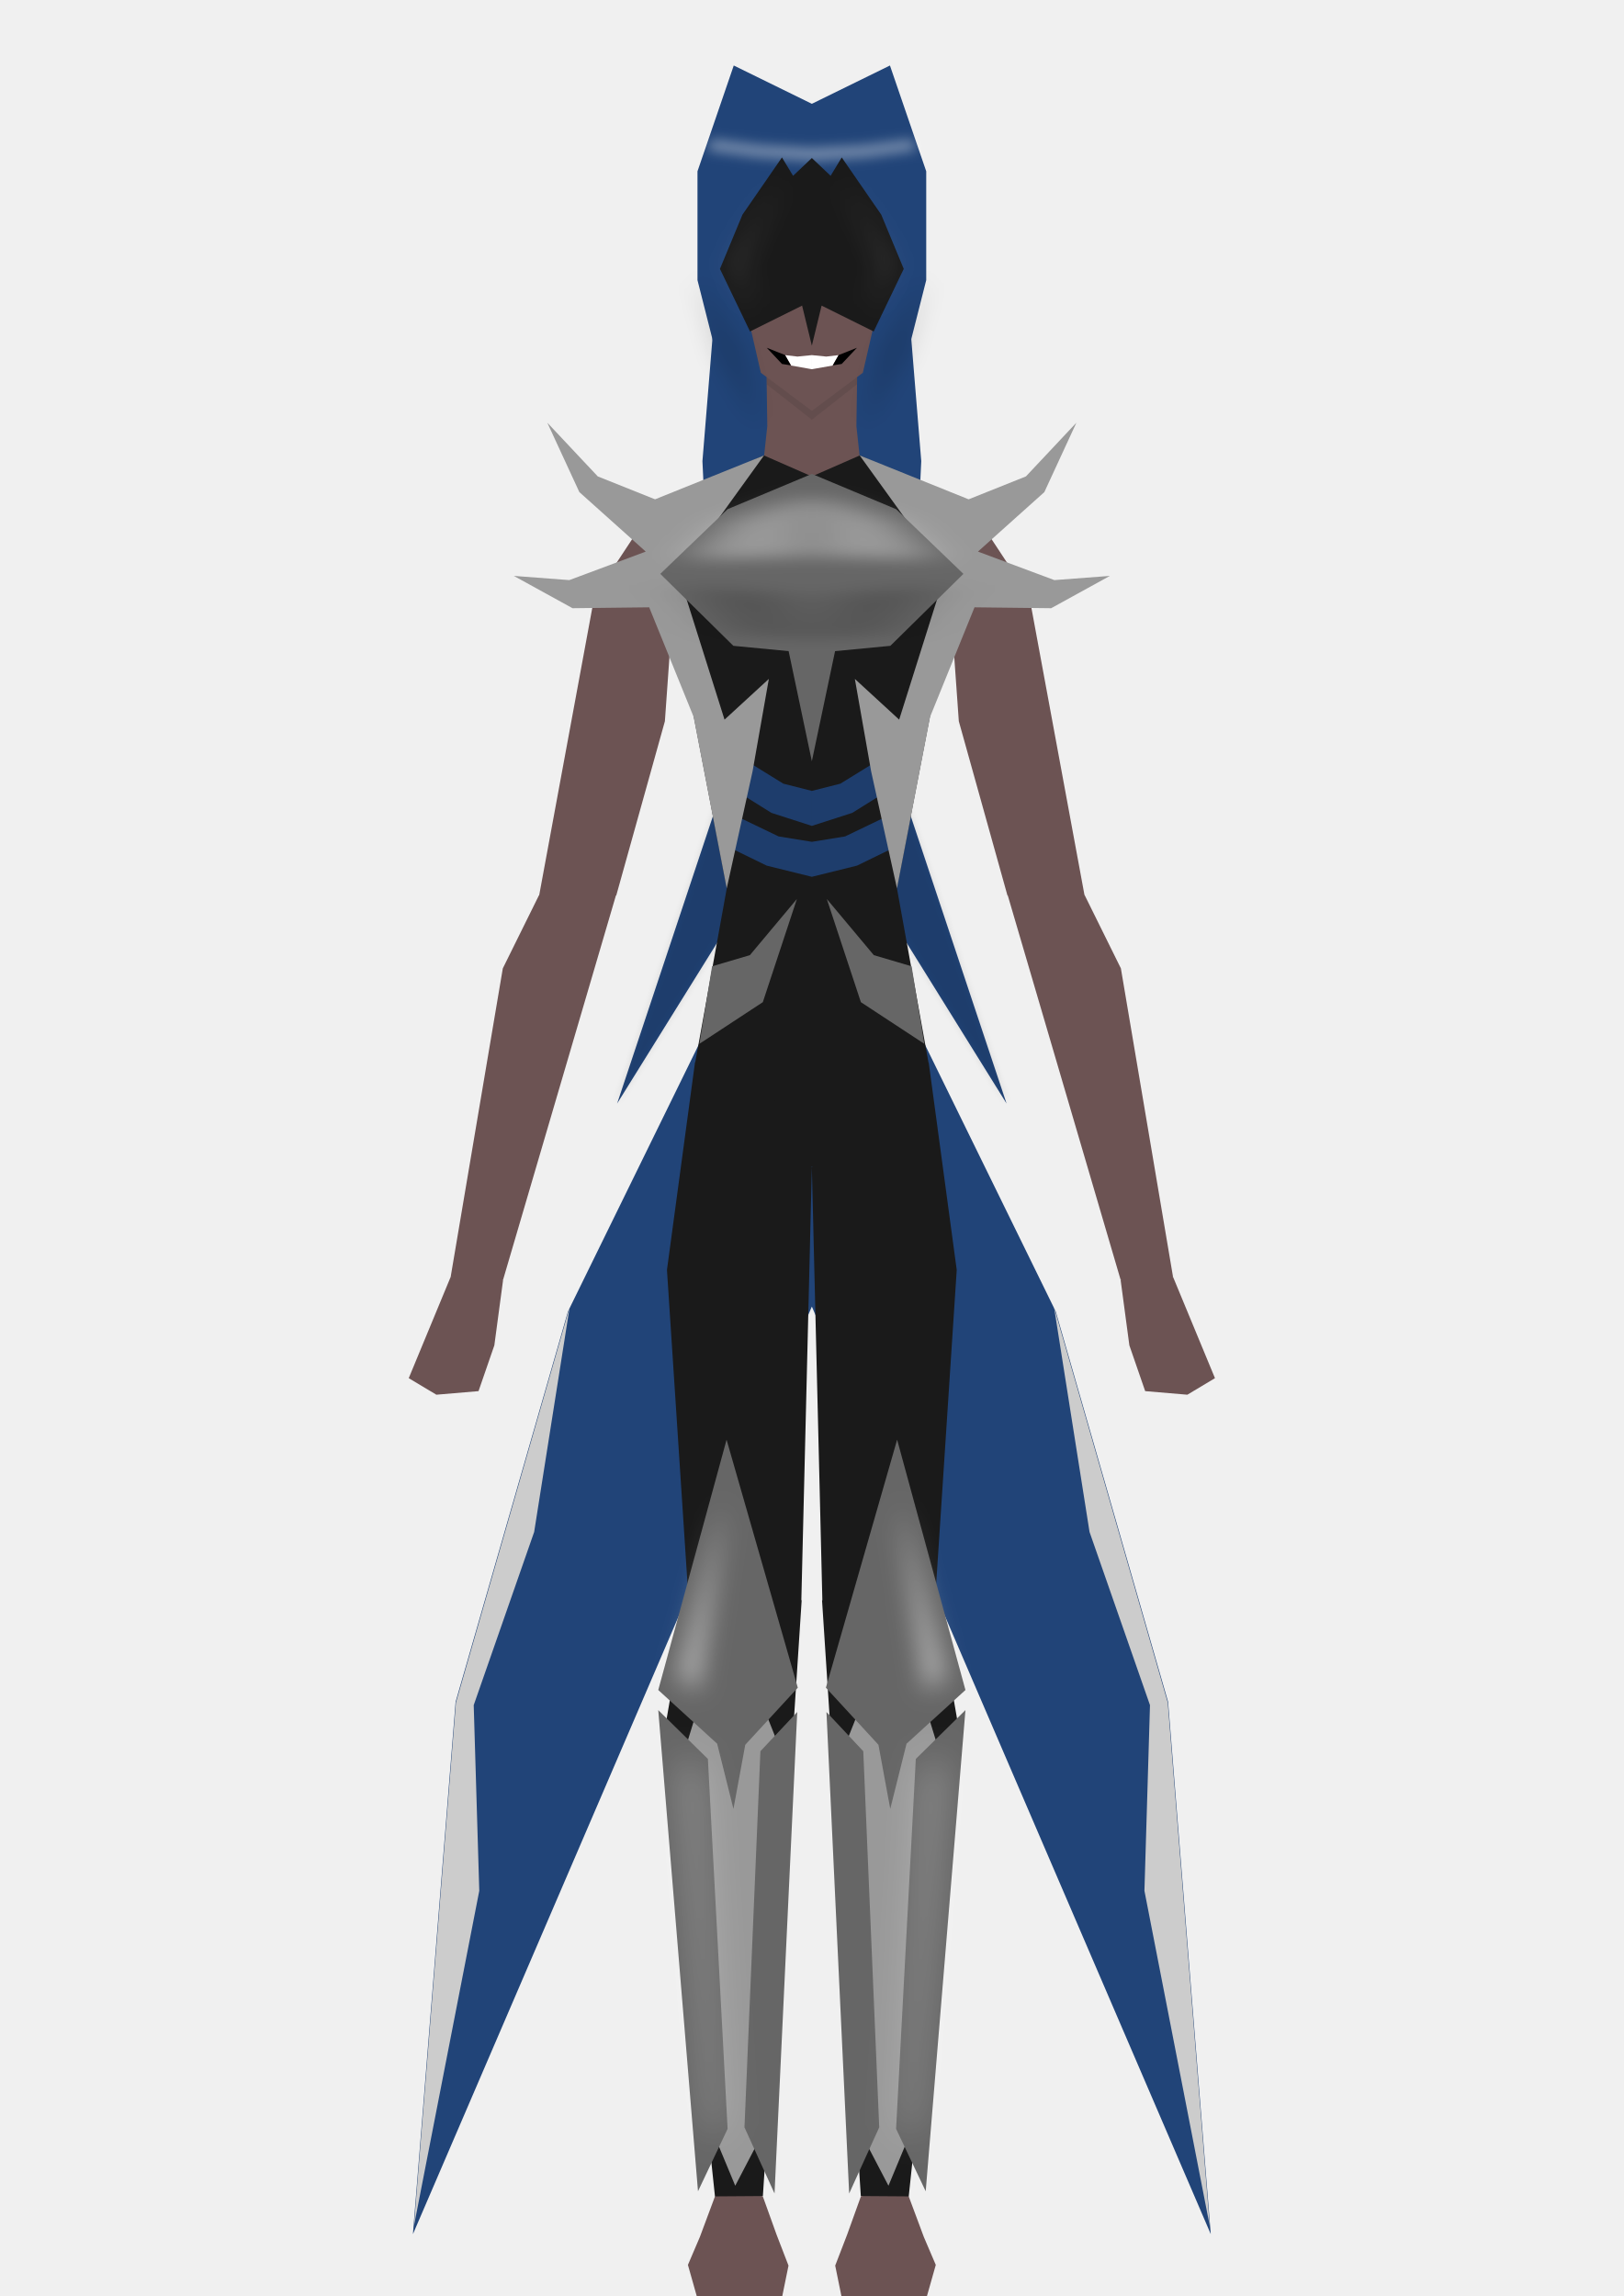
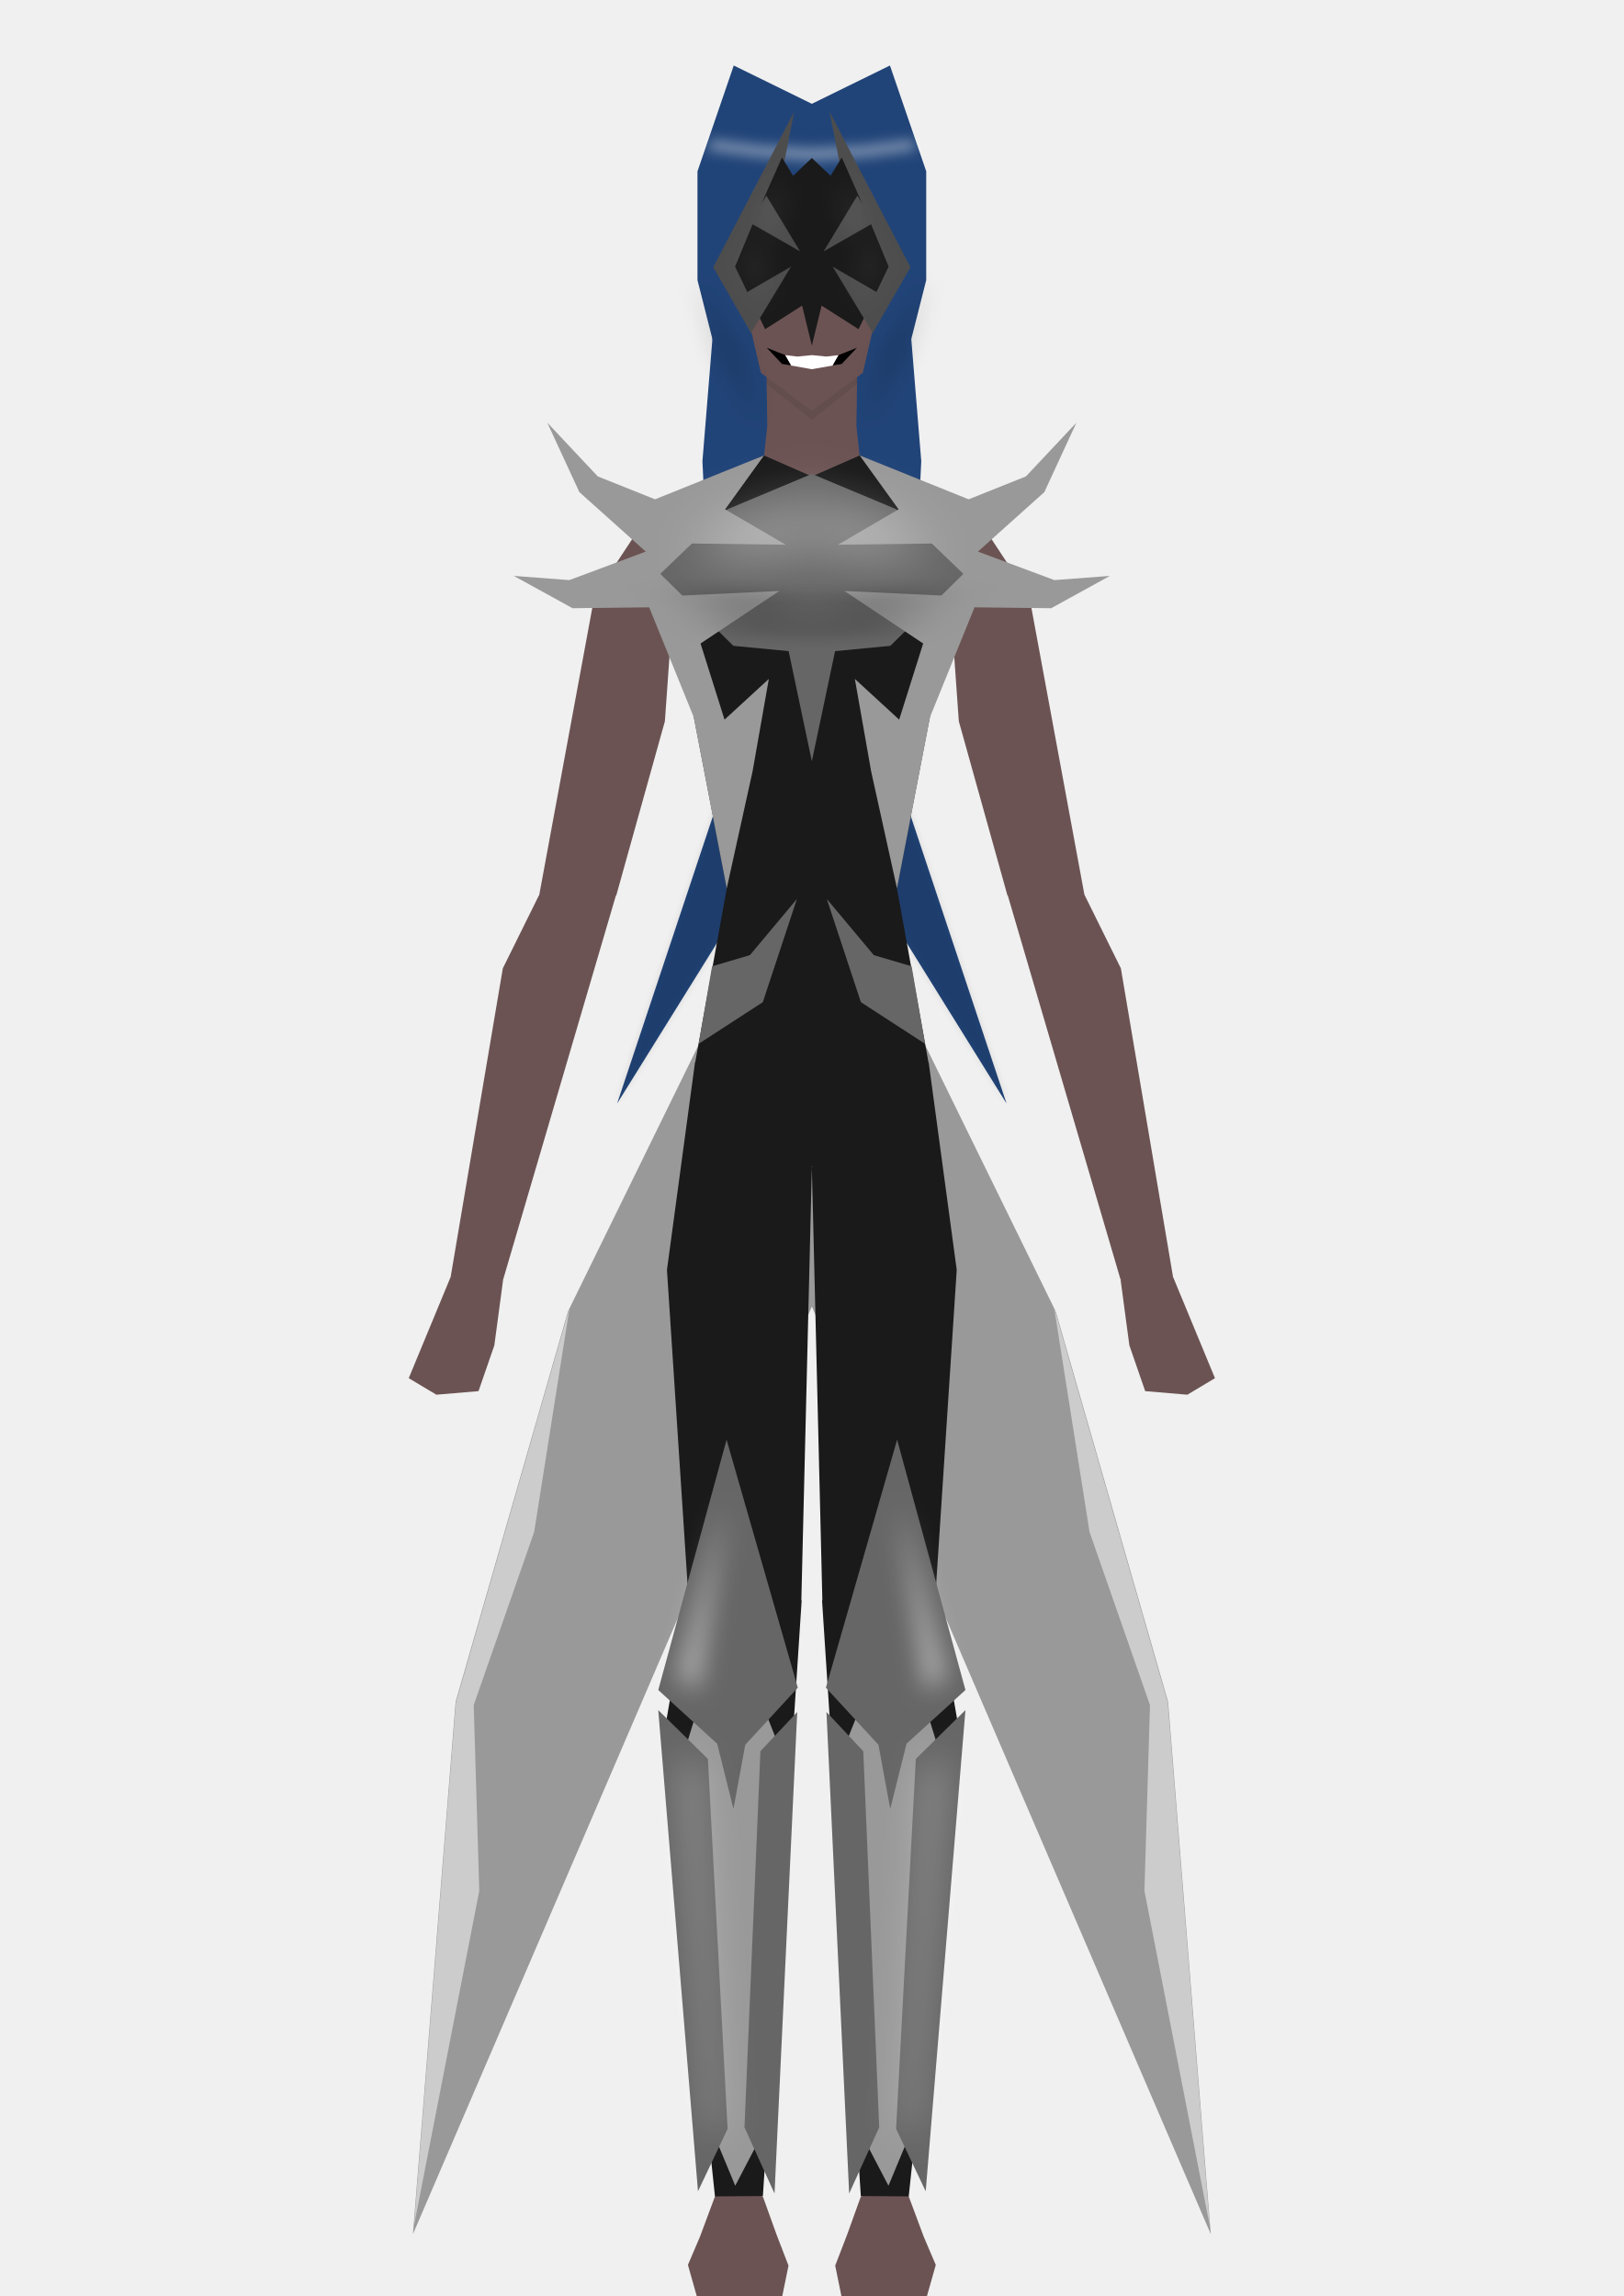
<svg xmlns="http://www.w3.org/2000/svg" width="210mm" height="297mm" viewBox="0 0 210 297" version="1.1" id="svg1">
  <defs id="defs1">
    <filter style="color-interpolation-filters:sRGB" id="filter30" x="-0.071" y="-0.8" width="1.142" height="2.6">
      <feGaussianBlur stdDeviation="0.805" id="feGaussianBlur30" />
    </filter>
    <filter style="color-interpolation-filters:sRGB" id="filter31" x="-0.115" y="-0.179" width="1.231" height="1.358">
      <feGaussianBlur stdDeviation="1.428" id="feGaussianBlur31" />
    </filter>
    <filter style="color-interpolation-filters:sRGB" id="filter33" x="-0.022" y="-0.028" width="1.043" height="1.055">
      <feGaussianBlur stdDeviation="0.455" id="feGaussianBlur33" />
    </filter>
    <filter style="color-interpolation-filters:sRGB" id="filter35" x="-0.111" y="-0.159" width="1.223" height="1.319">
      <feGaussianBlur stdDeviation="1.61" id="feGaussianBlur35" />
    </filter>
    <filter style="color-interpolation-filters:sRGB" id="filter36" x="-0.166" y="-0.112" width="1.332" height="1.225">
      <feGaussianBlur stdDeviation="2.309" id="feGaussianBlur36" />
    </filter>
-     <filter style="color-interpolation-filters:sRGB" id="filter18" x="-0.217" y="-0.265" width="1.433" height="1.531">
-       <feGaussianBlur stdDeviation="2.922 0.925" id="feGaussianBlur18" />
+     <filter style="color-interpolation-filters:sRGB" id="filter18" x="-0.24" y="-0.928" width="1.48" height="2.857">
+       <feGaussianBlur stdDeviation="3.235" id="feGaussianBlur18" />
    </filter>
    <filter style="color-interpolation-filters:sRGB" id="filter19" x="-0.334" y="-0.264" width="1.669" height="1.527">
      <feGaussianBlur stdDeviation="4.313 0.807" id="feGaussianBlur19" />
    </filter>
-     <filter style="color-interpolation-filters:sRGB" id="filter16" x="-0.183" y="-0.217" width="1.367" height="1.433">
+     <filter style="color-interpolation-filters:sRGB" id="filter16" x="-0.227" y="-0.22" width="1.454" height="1.441">
      <feGaussianBlur stdDeviation="1.551" id="feGaussianBlur16" />
    </filter>
  </defs>
  <g id="layer1">
    <g id="g1">
      <g id="g20">
        <path style="fill:#214478;stroke-width:1;-inkscape-stroke:none" d="M 94.284,17.585 90.849,59.65 92.918,103.439 79.815,142.746 97.4,114.473 105,144.47 V 14.433 Z m 21.431,0 3.435,42.065 -2.069,43.789 13.102,39.307 L 112.6,114.473 105,144.47 V 14.433 Z" id="path12" />
        <path style="mix-blend-mode:normal;fill:#000000;fill-opacity:0.1;stroke-width:1;-inkscape-stroke:none;filter:url(#filter33)" d="m 79.787,142.651 13.196,-39.406 4.427,11.252 z m 50.426,0 -13.196,-39.406 -4.427,11.252 z" id="path32" />
      </g>
      <g id="g29">
-         <path style="fill:#214478;fill-opacity:1;stroke-width:1;-inkscape-stroke:none" d="M 90.74,134.378 73.454,169.656 58.925,220.148 53.406,288.996 105,169.012 v -41.496 z m 28.52,0 17.286,35.277 14.529,50.492 5.518,68.848 L 105,169.012 v -41.496 z" id="path29" />
+         <path style="fill:#999999;fill-opacity:1;stroke-width:1;-inkscape-stroke:none" d="M 90.74,134.378 73.454,169.656 58.925,220.148 53.406,288.996 105,169.012 v -41.496 z m 28.52,0 17.286,35.277 14.529,50.492 5.518,68.848 L 105,169.012 v -41.496 z" id="path29" />
        <path style="fill:#cccccc;fill-opacity:1;stroke-width:1;-inkscape-stroke:none" d="m 53.535,287.951 8.451,-43.366 -0.718,-24.016 7.818,-22.404 4.591,-29.078 -14.709,51.15 z m 102.93,0 -8.451,-43.366 0.718,-24.016 -7.818,-22.404 -4.591,-29.078 14.709,51.15 z" id="path34" />
      </g>
      <g id="g10">
        <path style="fill:#6c5353;stroke-width:0.953;-inkscape-stroke:none" d="m 99.132,47.973 0.105,7.147 -0.429,3.98 L 105,65.501 V 40.612 Z m 11.735,0 -0.105,7.147 0.429,3.98 L 105,65.501 V 40.612 Z" id="path2" />
      </g>
      <g id="g9">
        <path style="fill:#1a1a1a;fill-opacity:0.1;stroke-width:1;-inkscape-stroke:none" d="M 99.17,49.723 105,54.293 v -8.016 l -5.968,-0.334 z m 11.66,0 L 105,54.293 v -8.016 l 5.968,-0.334 z" id="path11" />
        <path style="fill:#6c5353;stroke-width:0.953;-inkscape-stroke:none" d="M 105,14.874 96.69,20.918 95.637,36.183 98.404,48.219 105,53.147 Z m 0,0 8.31,6.044 1.053,15.265 -2.767,12.036 L 105,53.147 Z" id="path1" />
        <path style="fill:#ffffff;fill-opacity:1;stroke-width:1;-inkscape-stroke:none" d="m 102.321,47.286 -0.773,-1.347 1.588,0.185 1.864,-0.186 v 1.822 z m 5.357,0 0.773,-1.347 -1.588,0.185 -1.864,-0.186 v 1.822 z" id="path14" />
        <path style="fill:#000000;fill-opacity:1;stroke-width:1;-inkscape-stroke:none" d="m 101.525,45.923 -2.357,-0.938 1.973,2.097 1.145,0.176 z m 6.95,0 2.357,-0.938 -1.973,2.097 -1.145,0.176 z" id="path23" />
      </g>
      <g id="g11">
        <path style="fill:#1a1a1a;stroke-width:0.953;-inkscape-stroke:none" d="m 105,61.63 -6.201,-2.718 -13.997,6.218 -2.282,8.36 4.465,4.942 7.015,36.453 -4.094,22.598 6.081,9.241 L 105,150.968 Z m 2.6e-4,0 6.201,-2.718 13.997,6.218 2.282,8.36 -4.465,4.942 -7.015,36.453 4.094,22.598 -6.081,9.241 L 105,150.968 Z" id="path3" />
      </g>
      <g id="g14">
        <path style="fill:#1a1a1a;stroke-width:0.953;-inkscape-stroke:none" d="m 89.888,137.414 -3.627,26.858 2.732,41.732 6.753,3.912 7.894,-2.894 L 105,151.019 99.696,141.436 Z m 30.223,0 3.627,26.858 -2.732,41.732 -6.753,3.912 -7.894,-2.894 L 105,151.019 l 5.304,-9.584 z" id="path6" />
      </g>
      <g id="g15">
        <path style="fill:#1a1a1a;stroke-width:0.953;-inkscape-stroke:none" d="m 89.031,206.056 -2.979,17.248 6.421,60.842 3.038,1.103 3.156,-1.196 5.015,-77.032 -7.382,-3.685 z m 31.938,0 2.979,17.248 -6.421,60.842 -3.038,1.103 -3.156,-1.196 -5.015,-77.032 7.382,-3.685 z" id="path7" />
      </g>
      <g id="g16">
        <path style="fill:#6c5353;stroke-width:0.851;-inkscape-stroke:none" d="m 58.284,165.18 -5.42,13.093 3.573,2.14 5.453,-0.463 2.045,-5.921 1.134,-8.471 -3.443,-1.415 z m 93.433,0 5.42,13.093 -3.573,2.14 -5.453,-0.463 -2.045,-5.921 -1.134,-8.471 3.443,-1.415 z" id="path8" />
      </g>
      <g id="g12">
        <path style="fill:#6c5353;stroke-width:0.851;-inkscape-stroke:none" d="m 87.049,78.41 -1.056,14.883 -6.284,22.52 -5.334,1.661 -4.655,-1.586 7.158,-38.742 7.923,-12.017 z m 35.902,0 1.056,14.883 6.284,22.52 5.334,1.661 4.655,-1.586 -7.158,-38.742 -7.923,-12.017 z" id="path4" />
      </g>
      <g id="g13">
        <path style="fill:#6c5353;stroke-width:0.851;-inkscape-stroke:none" d="m 69.696,115.83 -4.665,9.434 -6.745,39.911 3.016,1.304 3.765,-0.938 14.593,-49.711 -4.65,-2.491 z m 70.607,0 4.665,9.434 6.745,39.911 -3.016,1.304 -3.765,-0.938 -14.593,-49.711 4.65,-2.491 z" id="path5" />
      </g>
      <g id="g17">
        <path style="fill:#6c5353;stroke-width:0.953;-inkscape-stroke:none" d="m 92.473,284.114 -1.958,5.254 -1.543,3.609 1.155,4.084 11.038,0.002 0.815,-3.996 -1.536,-3.984 -1.803,-5.013 z m 25.054,0 1.958,5.254 1.543,3.609 -1.155,4.084 -11.038,0.002 -0.815,-3.996 1.536,-3.984 1.803,-5.013 z" id="path9" />
      </g>
      <g id="g18">
        <path style="fill:#214478;stroke-width:1;-inkscape-stroke:none" d="m 105,24.391 -4.495,-2.65 -3.78,6.024 -0.652,17.468 2.086,9.907 -5.605,-9.646 -2.346,-9.255 V 22.161 L 94.9,8.473 105,13.427 Z m 0,0 4.495,-2.65 3.78,6.024 0.652,17.468 -2.086,9.907 5.605,-9.646 2.346,-9.255 V 22.161 L 115.1,8.473 105,13.427 Z" id="path10" />
        <path style="mix-blend-mode:normal;fill:#ffffff;fill-opacity:0.5;stroke-width:1;-inkscape-stroke:none;filter:url(#filter30)" d="m 92.016,18.188 6.226,0.779 L 105,19.342 v 1.261 L 97.98,20.147 91.424,19.254 Z m 25.969,0 -6.226,0.779 L 105,19.342 v 1.261 l 7.02,-0.456 6.556,-0.893 z" id="path30" />
        <path style="fill:#000000;fill-opacity:0.138;stroke-width:1;-inkscape-stroke:none;filter:url(#filter31)" d="m 92.594,45.509 -2.444,-9.431 5.925,9.193 2.197,9.979 z m 24.812,0 2.444,-9.431 -5.925,9.193 -2.197,9.979 z" id="path31" />
      </g>
      <g id="g19" style="fill:#1a1a1a">
-         <path style="fill:#1a1a1a;stroke-width:1.099;-inkscape-stroke:none" d="m 105,20.443 -2.428,2.296 -1.438,-2.373 -5.108,7.4 -2.911,7.016 3.888,8.097 6.736,-3.346 L 105,44.716 Z m 0,0 2.428,2.296 1.438,-2.373 5.108,7.4 2.911,7.016 -3.888,8.097 -6.736,-3.346 L 105,44.716 Z" id="path13" />
+         <path style="fill:#4d4d4d;fill-opacity:1;stroke-width:1;-inkscape-stroke:none" d="m 102.695,14.484 -10.445,20.085 4.904,8.548 z m 4.61,0 10.445,20.085 -4.904,8.548 z" id="path17" />
+         <path style="fill:#1a1a1a;stroke-width:1.099;-inkscape-stroke:none" d="m 105,20.443 -2.428,2.296 -1.438,-2.373 -3.154,7.106 -2.911,7.016 3.888,8.097 4.781,-3.052 L 105,44.716 Z m 0,0 2.428,2.296 1.438,-2.373 3.154,7.106 2.911,7.016 -3.888,8.097 -4.781,-3.052 L 105,44.716 Z" id="path13" />
+         <path style="fill:#4d4d4d;fill-opacity:1;stroke-width:1;-inkscape-stroke:none" d="m 99.118,25.304 4.359,7.213 -6.564,-3.754 z m 11.765,0 -4.359,7.213 6.564,-3.754 z" id="path21" />
+         <path style="fill:#4d4d4d;fill-opacity:1;stroke-width:1;-inkscape-stroke:none" d="m 95.677,38.334 6.63,-3.841 -5.203,8.603 z m 18.646,0 -6.63,-3.841 5.203,8.603 z" id="path22" />
+         <path style="mix-blend-mode:normal;fill:#ffffff;fill-opacity:0.33;stroke-width:1;-inkscape-stroke:none;filter:url(#filter16)" d="m 100.997,23.106 -1.099,5.151 -3.09,5.511 2.338,6.235 -1.752,-6.157 z m 8.005,0 1.099,5.151 3.09,5.511 -2.338,6.235 1.752,-6.157 z" id="path16" />
      </g>
      <g id="g23">
-         <path style="fill:#1e3d6c;fill-opacity:1;stroke-width:1;-inkscape-stroke:none" d="m 96.861,98.624 4.447,2.746 3.693,0.938 v 4.526 l -5.231,-1.685 -4.525,-2.827 z m 16.279,0 -4.447,2.746 L 105,102.307 v 4.526 l 5.231,-1.685 4.525,-2.827 z" id="path20" />
-         <path style="fill:#1e3d6c;fill-opacity:1;stroke-width:1;-inkscape-stroke:none" d="m 94.492,105.21 6.208,2.986 4.3,0.697 v 4.526 l -5.839,-1.445 -6.286,-3.067 z m 21.016,0 -6.208,2.986 L 105,108.893 v 4.526 l 5.839,-1.445 6.286,-3.067 z" id="path20-4" />
-         <path style="fill:#999999;fill-opacity:1;stroke-width:1;-inkscape-stroke:none" d="m 84.724,64.589 -7.415,-2.966 -6.525,-6.947 4.147,8.981 8.587,7.695 -9.886,3.687 -7.177,-0.543 7.594,4.18 9.914,-0.116 5.74,14.156 4.288,22.2 3.341,-15.136 2.106,-11.958 -5.731,5.266 L 87.764,74.233 98.815,58.911 Z m 40.552,0 7.415,-2.966 6.525,-6.947 -4.147,8.981 -8.587,7.695 9.886,3.687 7.177,-0.543 -7.594,4.18 -9.914,-0.116 -5.74,14.156 -4.288,22.2 -3.341,-15.136 -2.106,-11.958 5.731,5.266 5.943,-18.855 L 111.185,58.911 Z" id="path15" />
+         <path style="fill:#999999;fill-opacity:1;stroke-width:1;-inkscape-stroke:none" d="m 84.724,64.589 -7.415,-2.966 -6.525,-6.947 4.147,8.981 8.587,7.695 -9.886,3.687 -7.177,-0.543 7.594,4.18 9.914,-0.116 5.74,14.156 4.288,22.2 3.341,-15.136 2.106,-11.958 -5.731,5.266 L 87.764,74.233 98.815,58.911 Z m 40.552,0 7.415,-2.966 6.525,-6.947 -4.147,8.981 -8.587,7.695 9.886,3.687 7.177,-0.543 -7.594,4.18 -9.914,-0.116 -5.74,14.156 -4.288,22.2 -3.341,-15.136 -2.106,-11.958 5.731,5.266 5.943,-18.855 -11.051,-15.322 z" id="path15" />
        <path style="fill:#666666;fill-opacity:1;stroke-width:1;-inkscape-stroke:none" d="m 105,61.301 -10.893,4.563 -8.709,8.369 9.449,9.308 7.15,0.686 L 105,98.472 Z m 0,0 10.893,4.563 8.709,8.369 -9.449,9.308 -7.15,0.686 L 105,98.472 Z" id="path24" />
-         <path style="fill:#666666;fill-opacity:1;stroke-width:1;-inkscape-stroke:none" d="m 92.096,124.997 4.889,-1.442 6.081,-7.265 -4.408,13.345 -8.2,5.386 z m 25.808,0 -4.889,-1.442 -6.081,-7.265 4.408,13.345 8.2,5.386 z" id="path28" />
+         <path style="fill:#666666;fill-opacity:1;stroke-width:1;-inkscape-stroke:none" d="m 92.096,124.997 4.889,-1.442 6.081,-7.265 -4.408,13.345 -8.298,5.386 z m 25.808,0 -4.889,-1.442 -6.081,-7.265 4.408,13.345 8.298,5.386 z" id="path28" />
+         <path style="fill:#999999;fill-opacity:1;stroke-width:1;-inkscape-stroke:none" d="m 92.437,65.098 9.182,5.365 -15.784,-0.206 z m 25.126,0 -9.182,5.365 15.784,-0.206 z" id="path37" />
+         <path style="fill:#999999;fill-opacity:1;stroke-width:1;-inkscape-stroke:none" d="m 85.525,77.168 15.269,-0.722 -11.761,7.841 z m 38.95,0 -15.269,-0.722 11.761,7.841 z" id="path38" />
        <path style="mix-blend-mode:normal;fill:#ffffff;fill-opacity:0.33;stroke-width:1;-inkscape-stroke:none;filter:url(#filter18)" d="m 104.529,64.055 -0.219,7.983 -15.494,0.382 5.229,-5.007 z m 0.942,0 0.219,7.983 15.494,0.382 -5.229,-5.007 z" id="path18" />
        <path style="fill:#000000;fill-opacity:0.2;stroke-width:1;-inkscape-stroke:none;filter:url(#filter19)" d="m 89.525,75.612 12.143,1.468 2.051,5.877 -8.551,-1.095 z m 30.949,0 -12.143,1.468 -2.051,5.877 8.551,-1.095 z" id="path19" />
      </g>
      <g id="g27">
        <path style="fill:#999999;fill-opacity:1;stroke-width:1;-inkscape-stroke:none" d="m 93.959,208.842 -5.503,17.941 3.893,49.355 2.742,6.597 3.299,-6.319 2.861,-49.275 z m 22.082,0 5.503,17.941 -3.893,49.355 -2.742,6.597 -3.299,-6.319 -2.861,-49.275 z" id="path33" />
        <path style="fill:#666666;fill-opacity:1;stroke-width:1;-inkscape-stroke:none" d="m 90.274,283.453 3.83,-8.075 -2.551,-47.851 -6.419,-6.315 z m 29.451,0 -3.83,-8.075 2.551,-47.851 6.419,-6.315 z" id="path25" />
        <path style="fill:#666666;fill-opacity:1;stroke-width:1;-inkscape-stroke:none" d="m 100.173,283.741 -3.887,-8.557 2.062,-48.654 4.762,-5.073 z m 9.653,0 3.887,-8.557 -2.062,-48.654 -4.762,-5.073 z" id="path26" />
        <path style="fill:#666666;fill-opacity:1;stroke-width:1;-inkscape-stroke:none" d="m 85.135,218.612 7.617,6.944 2.108,8.432 1.528,-8.292 6.794,-7.383 -9.211,-32.081 z m 39.73,0 -7.617,6.944 -2.108,8.432 -1.528,-8.292 -6.794,-7.383 9.211,-32.081 z" id="path27" />
        <path style="fill:#ffffff;fill-opacity:0.5;stroke-width:1;-inkscape-stroke:none;filter:url(#filter35)" d="m 93.741,194.404 -3.457,24.234 -2.644,-1.66 z m 22.517,0 3.457,24.234 2.644,-1.66 z" id="path35" />
        <path style="fill:#ffffff;fill-opacity:0.5;stroke-width:1;-inkscape-stroke:none;filter:url(#filter36)" d="m 88.315,227.174 1.805,1.852 2.767,45.485 -0.941,1.954 z m 33.37,0 -1.805,1.852 -2.767,45.485 0.941,1.954 z" id="path36" />
      </g>
-       <path style="mix-blend-mode:normal;fill:#ffffff;fill-opacity:0.33;stroke-width:1;-inkscape-stroke:none;filter:url(#filter16)" d="m 100.997,23.106 -6.143,10.957 2.338,6.235 -1.752,-6.157 z m 8.005,0 6.143,10.957 -2.338,6.235 1.752,-6.157 z" id="path16" />
    </g>
  </g>
</svg>
